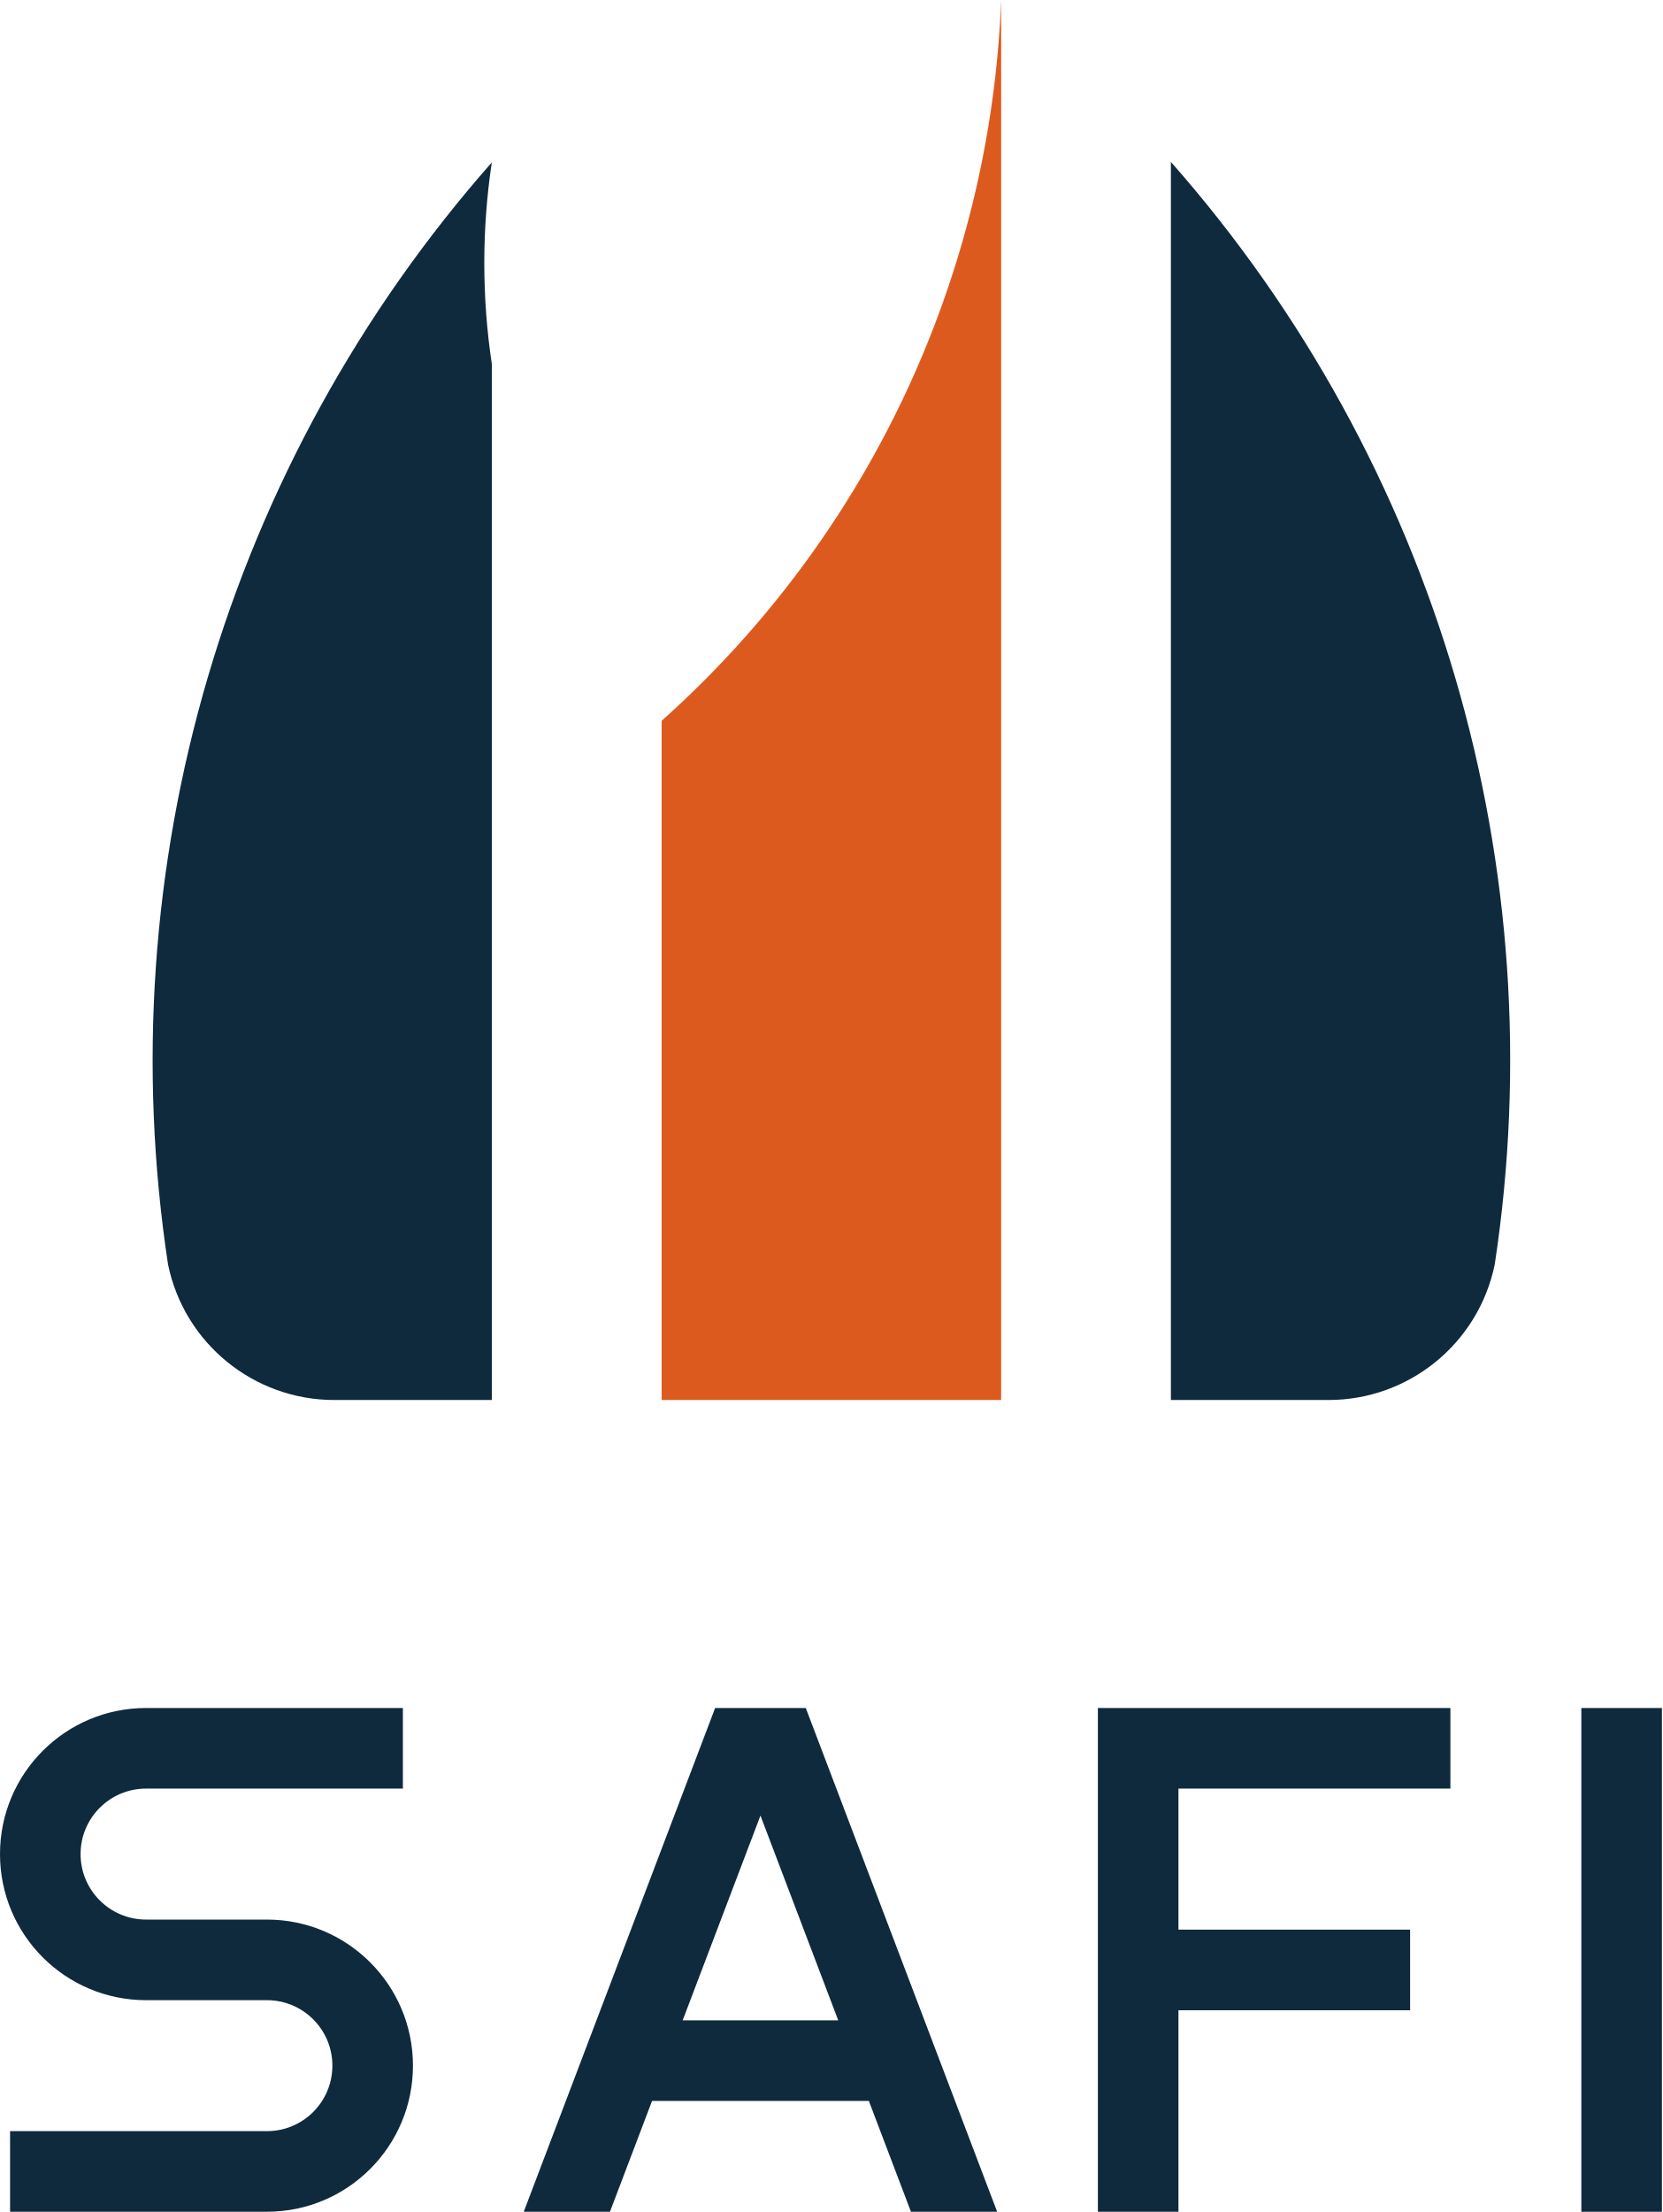
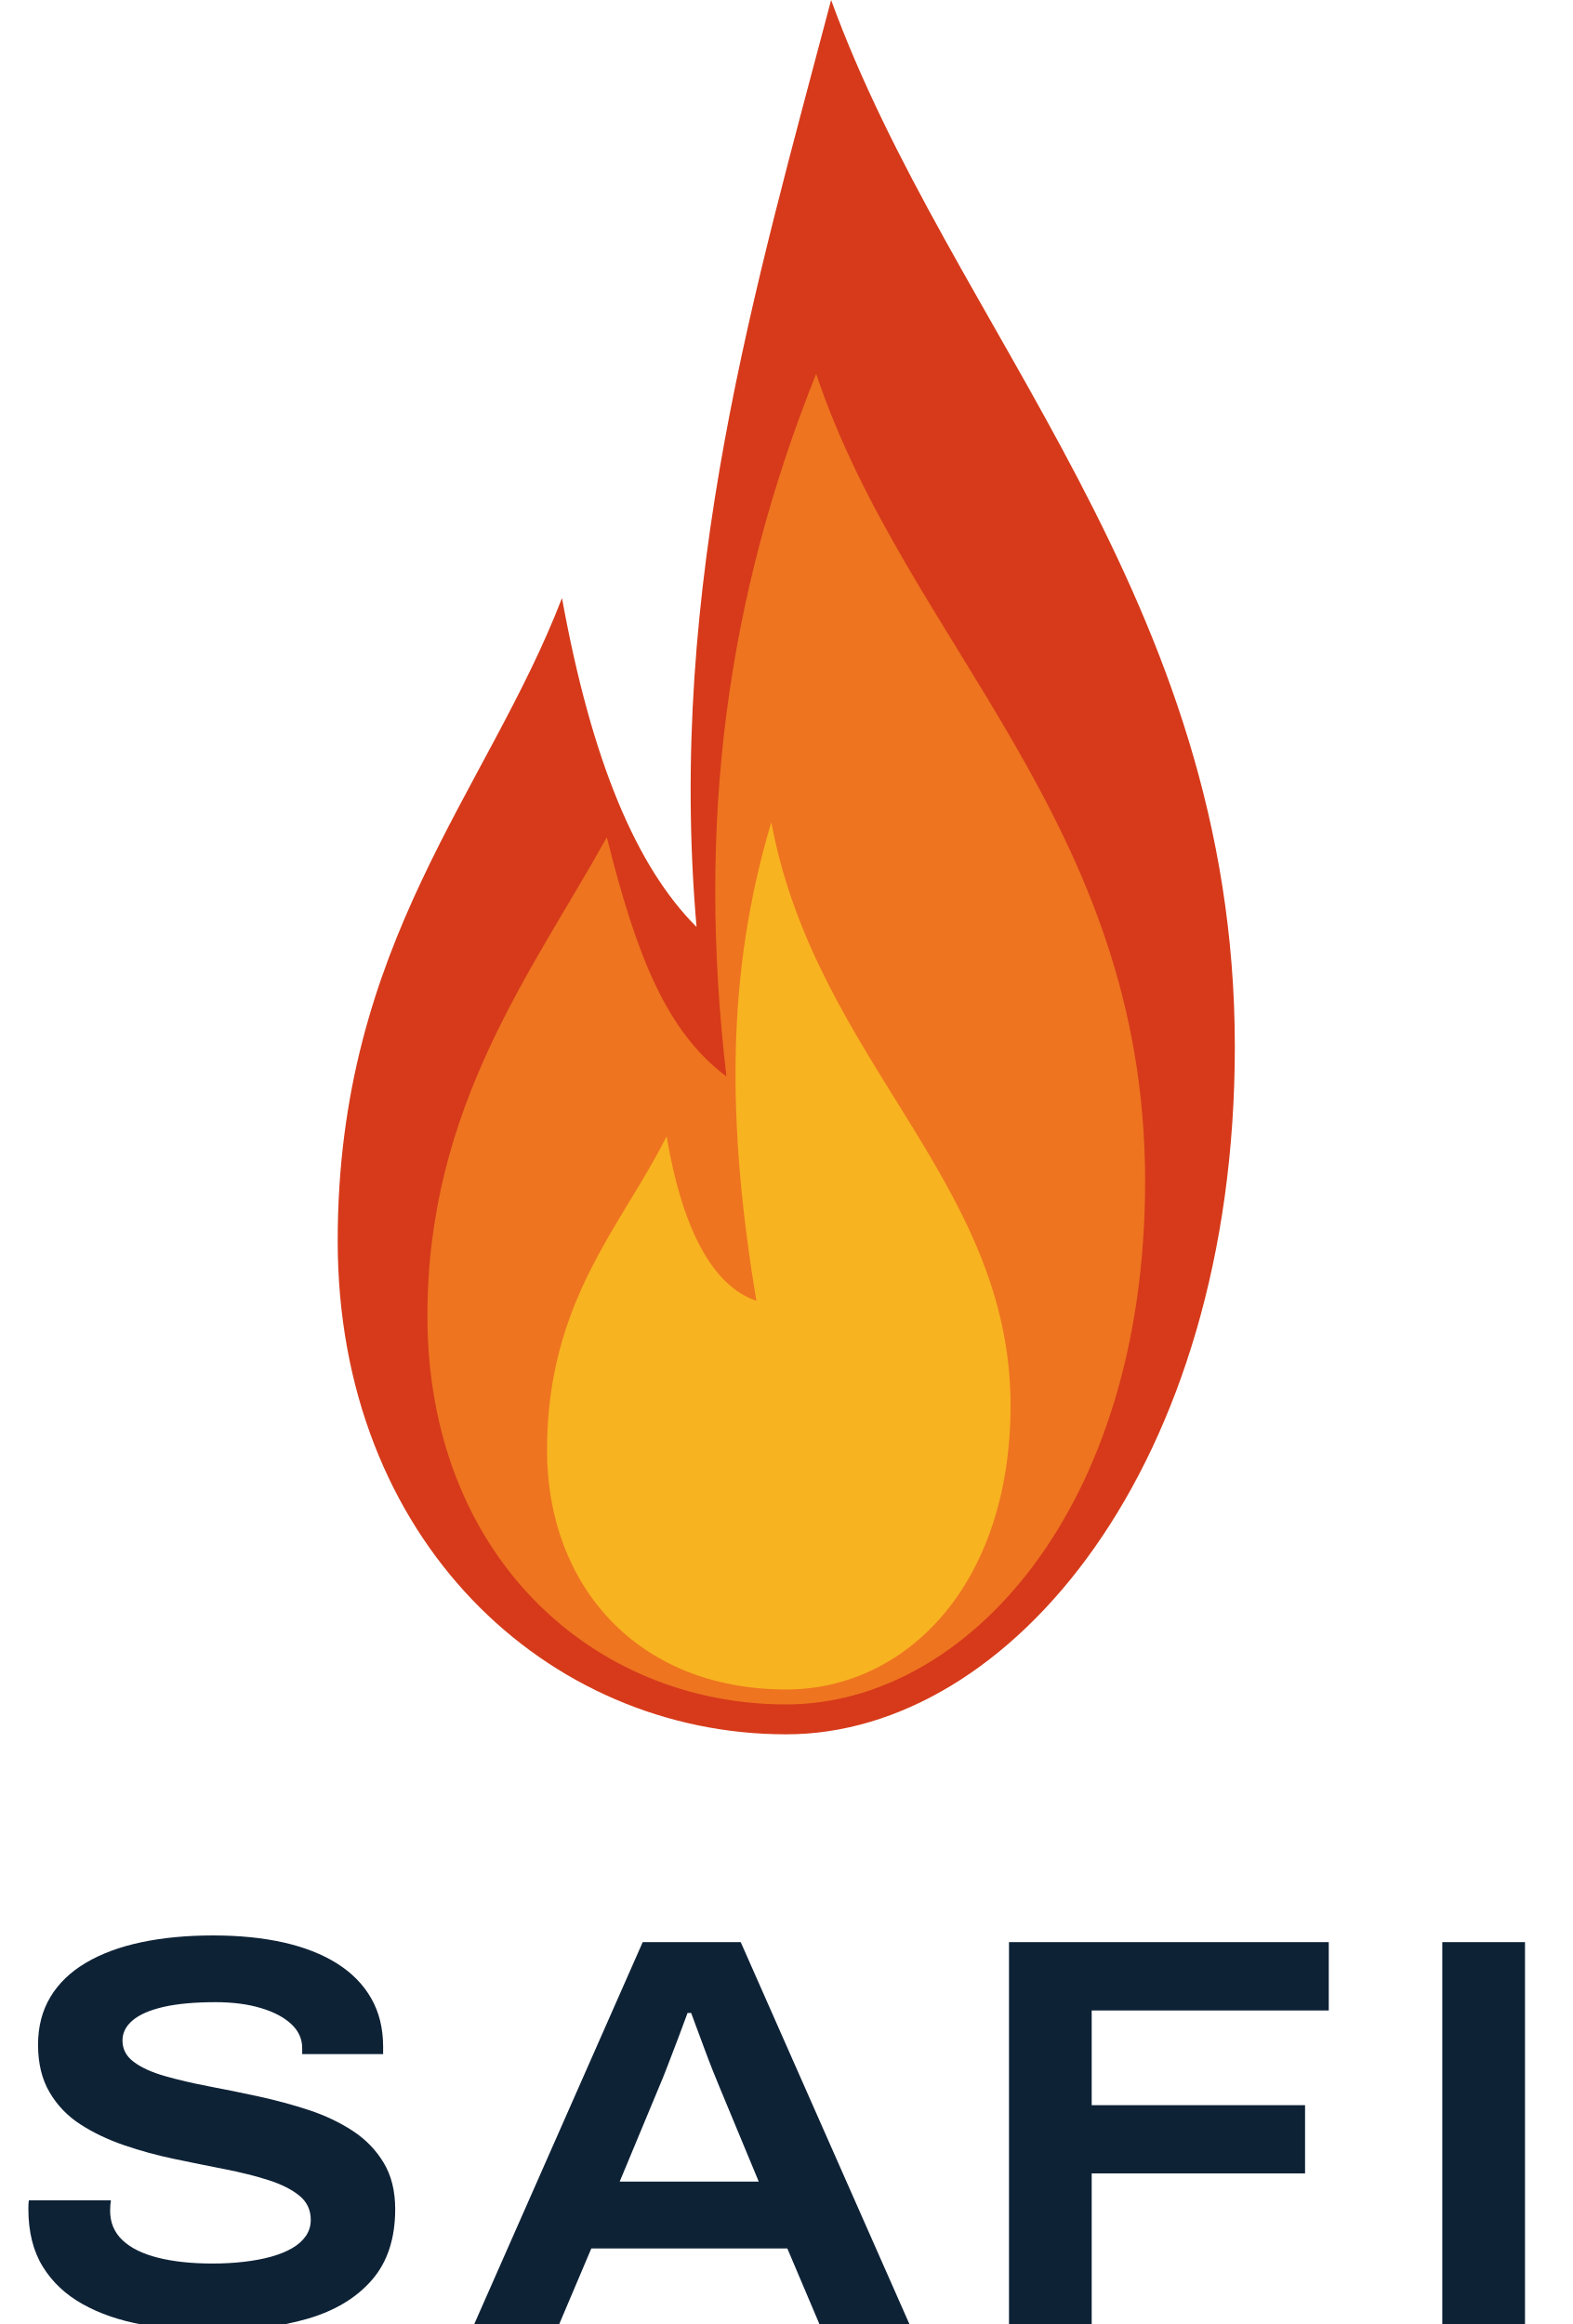
- <svg xmlns="http://www.w3.org/2000/svg" viewBox="0 0 117.541 156.325" role="img" aria-label="SAFI">
-   <g transform="translate(-1.23 -9.06) scale(1)">
-     <path fill="#0F2A3D" d="M13.11 98.431 A12 12 0 0 0 24.862 108 L36 108 L36 34.805 A48 48 0 0 1 35.995 20.538 A96 96 0 0 0 13.11 98.431Z M106.89 98.431 A96 96 0 0 0 84 20.502 L84 108 L95.138 108 A12 12 0 0 0 106.89 98.431Z" />
-     <path fill="#DD5A1E" d="M72 9.06 A96 96 0 0 0 72 9.06 A72 72 0 0 1 48 60 L48 108 L72 108 L72 9.06Z" />
+ <svg xmlns="http://www.w3.org/2000/svg" viewBox="0 0 210.34 310.88" role="img" aria-label="SAFI">
+   <g transform="translate(25.17 -2)">
+     <path fill="#D63A1A" d="M86 2C102 46 140 82 140 142C140 198 110 234 80 234C48 234 20 208 20 168C20 128 40 108 50 82C54 104 60 118 68 126C64 80 76 40 86 2Z" />
+     <path fill="#EE7420" d="M84 52C96 88 128 112 128 160C128 204 104 230 80 230C54 230 32 210 32 178C32 150 46 132 56 114C60 130 64 140 72 146C68 112 72 82 84 52Z" />
+     <path fill="#F8B320" d="M78 112C84 144 110 160 110 190C110 214 96 228 80 228C60 228 48 214 48 196C48 176 58 166 64 154C66 166 70 174 76 176C72 152 72 132 78 112Z" />
  </g>
-   <path fill="#0F2A3D" transform="translate(0 120.707) scale(0.356)" d="M29 58 L53 58 A13 13 0 1 1 53 84 L2 84 L2 100 L53 100 A29 29 0 1 0 53 42 L29 42 A13 13 0 1 1 29 16 L80 16 L80 0 L29 0 A29 29 0 1 0 29 58Z M172.524 78 L180.884 100 L198 100 L160 0 L142 0 L104 100 L121.116 100 L129.476 78 L172.524 78Z M135.556 62 L151 21.359 L166.444 62 L135.556 62Z M234 0 L218 0 L218 100 L234 100 L234 60 L280 60 L280 44 L234 44 L234 16 L288 16 L288 0 L234 0Z M314 100 L330 100 L330 0 L314 0 L314 100Z" />
+   <path fill="#0E2236" transform="translate(0.00 259.84) scale(0.0744)" d="M383.8 698Q315.6 698 255.2 687Q194.7 676 148.8 650.4Q102.9 624.9 76.9 582.9Q51 540.9 51 479Q51 475.1 51.2 470.7Q51.4 466.2 52 463.6H199.4Q198.9 466.6 198.4 471.9Q198 477.3 198 482.5Q198 514.3 220.3 535.4Q242.6 556.5 284.3 566.9Q325.9 577.3 382 577.3Q411.7 577.3 438.2 574.2Q464.7 571.2 486.7 565.2Q508.7 559.2 524.9 549.9Q541.2 540.5 549.9 527.7Q558.7 514.9 558.7 498.7Q558.7 471.9 538.1 455.2Q517.6 438.5 482.6 427.3Q447.7 416.2 403.9 407.6Q360.1 399 313.5 389.3Q267 379.6 223.2 364.6Q179.4 349.6 144.4 327Q109.5 304.4 89 269.2Q68.4 234.1 68.4 183.9Q68.4 134.9 90.7 97.9Q112.9 61 154.7 36.4Q196.4 11.8 254.3 -0.4Q312.2 -12.6 383.4 -12.6Q453.2 -12.6 509.6 0Q566 12.7 606.1 37.9Q646.1 63.2 667.4 100.5Q688.7 137.8 688.8 187.1V200.8H543.3V190Q543.3 165 523.6 146.7Q503.8 128.3 468.8 117.9Q433.7 107.4 387.6 107.4Q331.3 107.4 294.1 115.9Q257 124.4 238.6 140Q220.2 155.5 220.2 176.3Q220.2 199.8 240.8 215Q261.3 230.2 296.3 240.2Q331.2 250.2 375 258.6Q418.8 266.9 465.4 277Q511.9 287.1 555.7 301.5Q599.5 316 634.5 339Q669.4 362 689.9 396.3Q710.5 430.5 710.5 479.6Q710.5 558.6 668.7 606.8Q626.9 655 553.2 676.5Q479.5 698 383.8 698ZM852.7 686 1155.5 -0.6H1331.7L1634.9 686H1473.1L1415.5 550.2H1063.1L1005.5 686ZM1114.1 430H1364.1L1292.8 258.2Q1288.4 247.8 1281.2 229.7Q1274 211.6 1266.5 191.3Q1259 171.1 1252.4 153.3Q1245.8 135.5 1242.6 126.8H1236.1Q1228.9 146.5 1219.2 172.2Q1209.5 197.9 1200.4 221.4Q1191.4 244.8 1185.4 258.7ZM1814 686V-0.6H2388.9V122.3H1962.7V292.6H2346.3V415.3H1962.7V686ZM2593 686V-0.6H2741.7V686Z" />
</svg>
